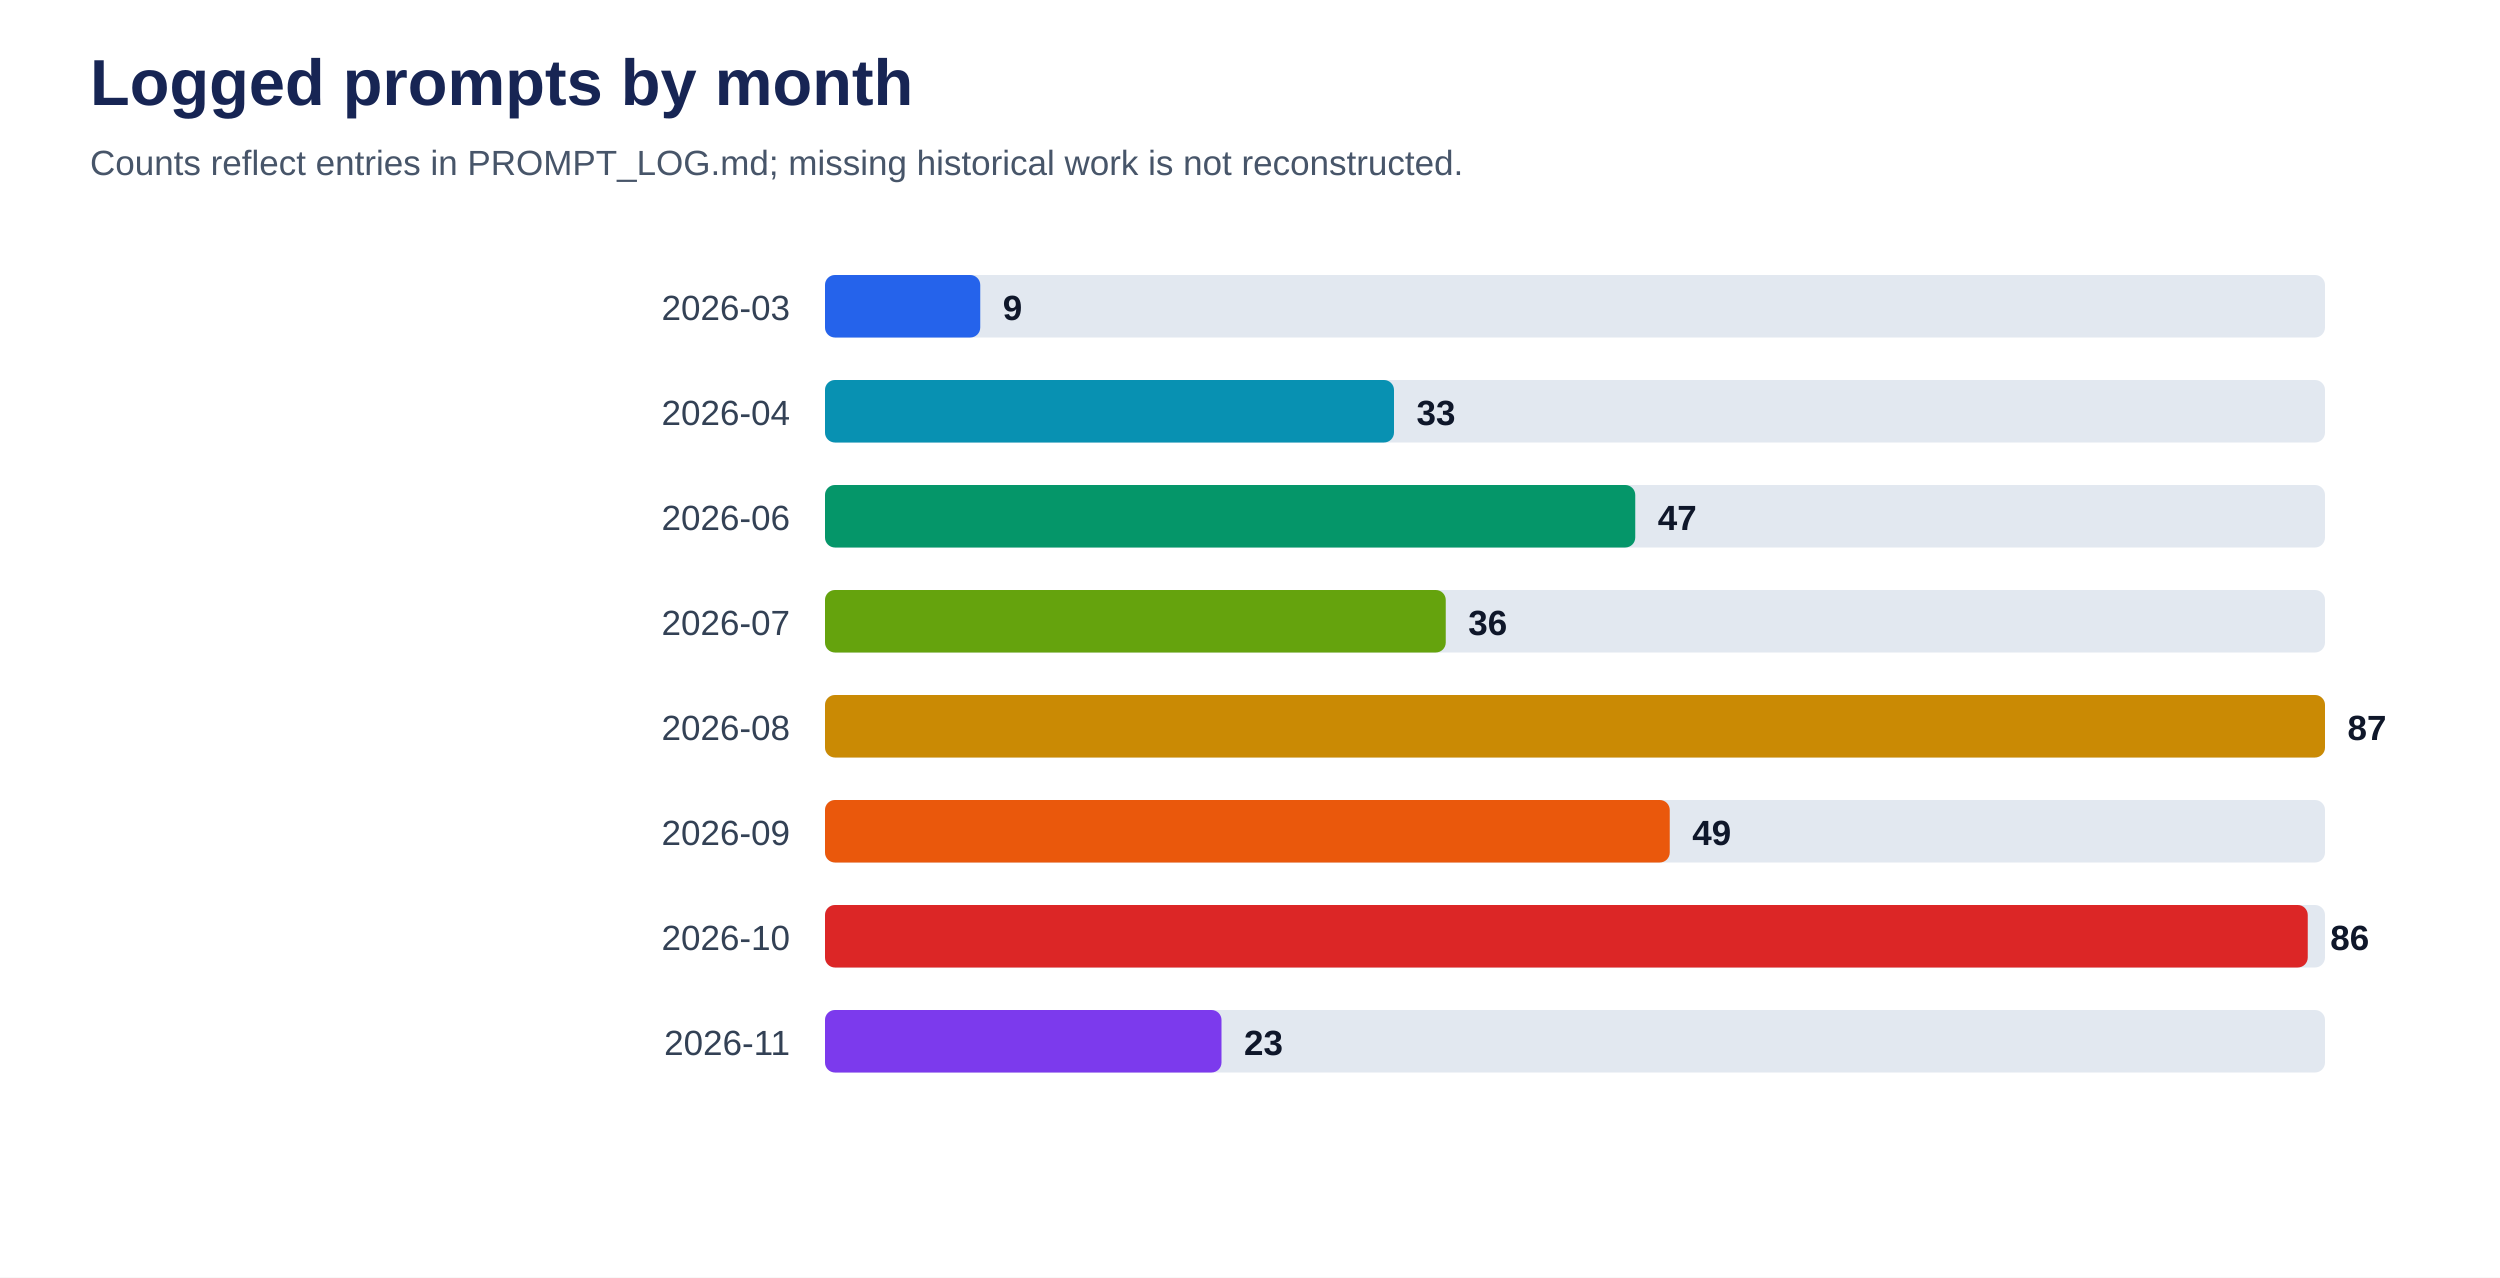
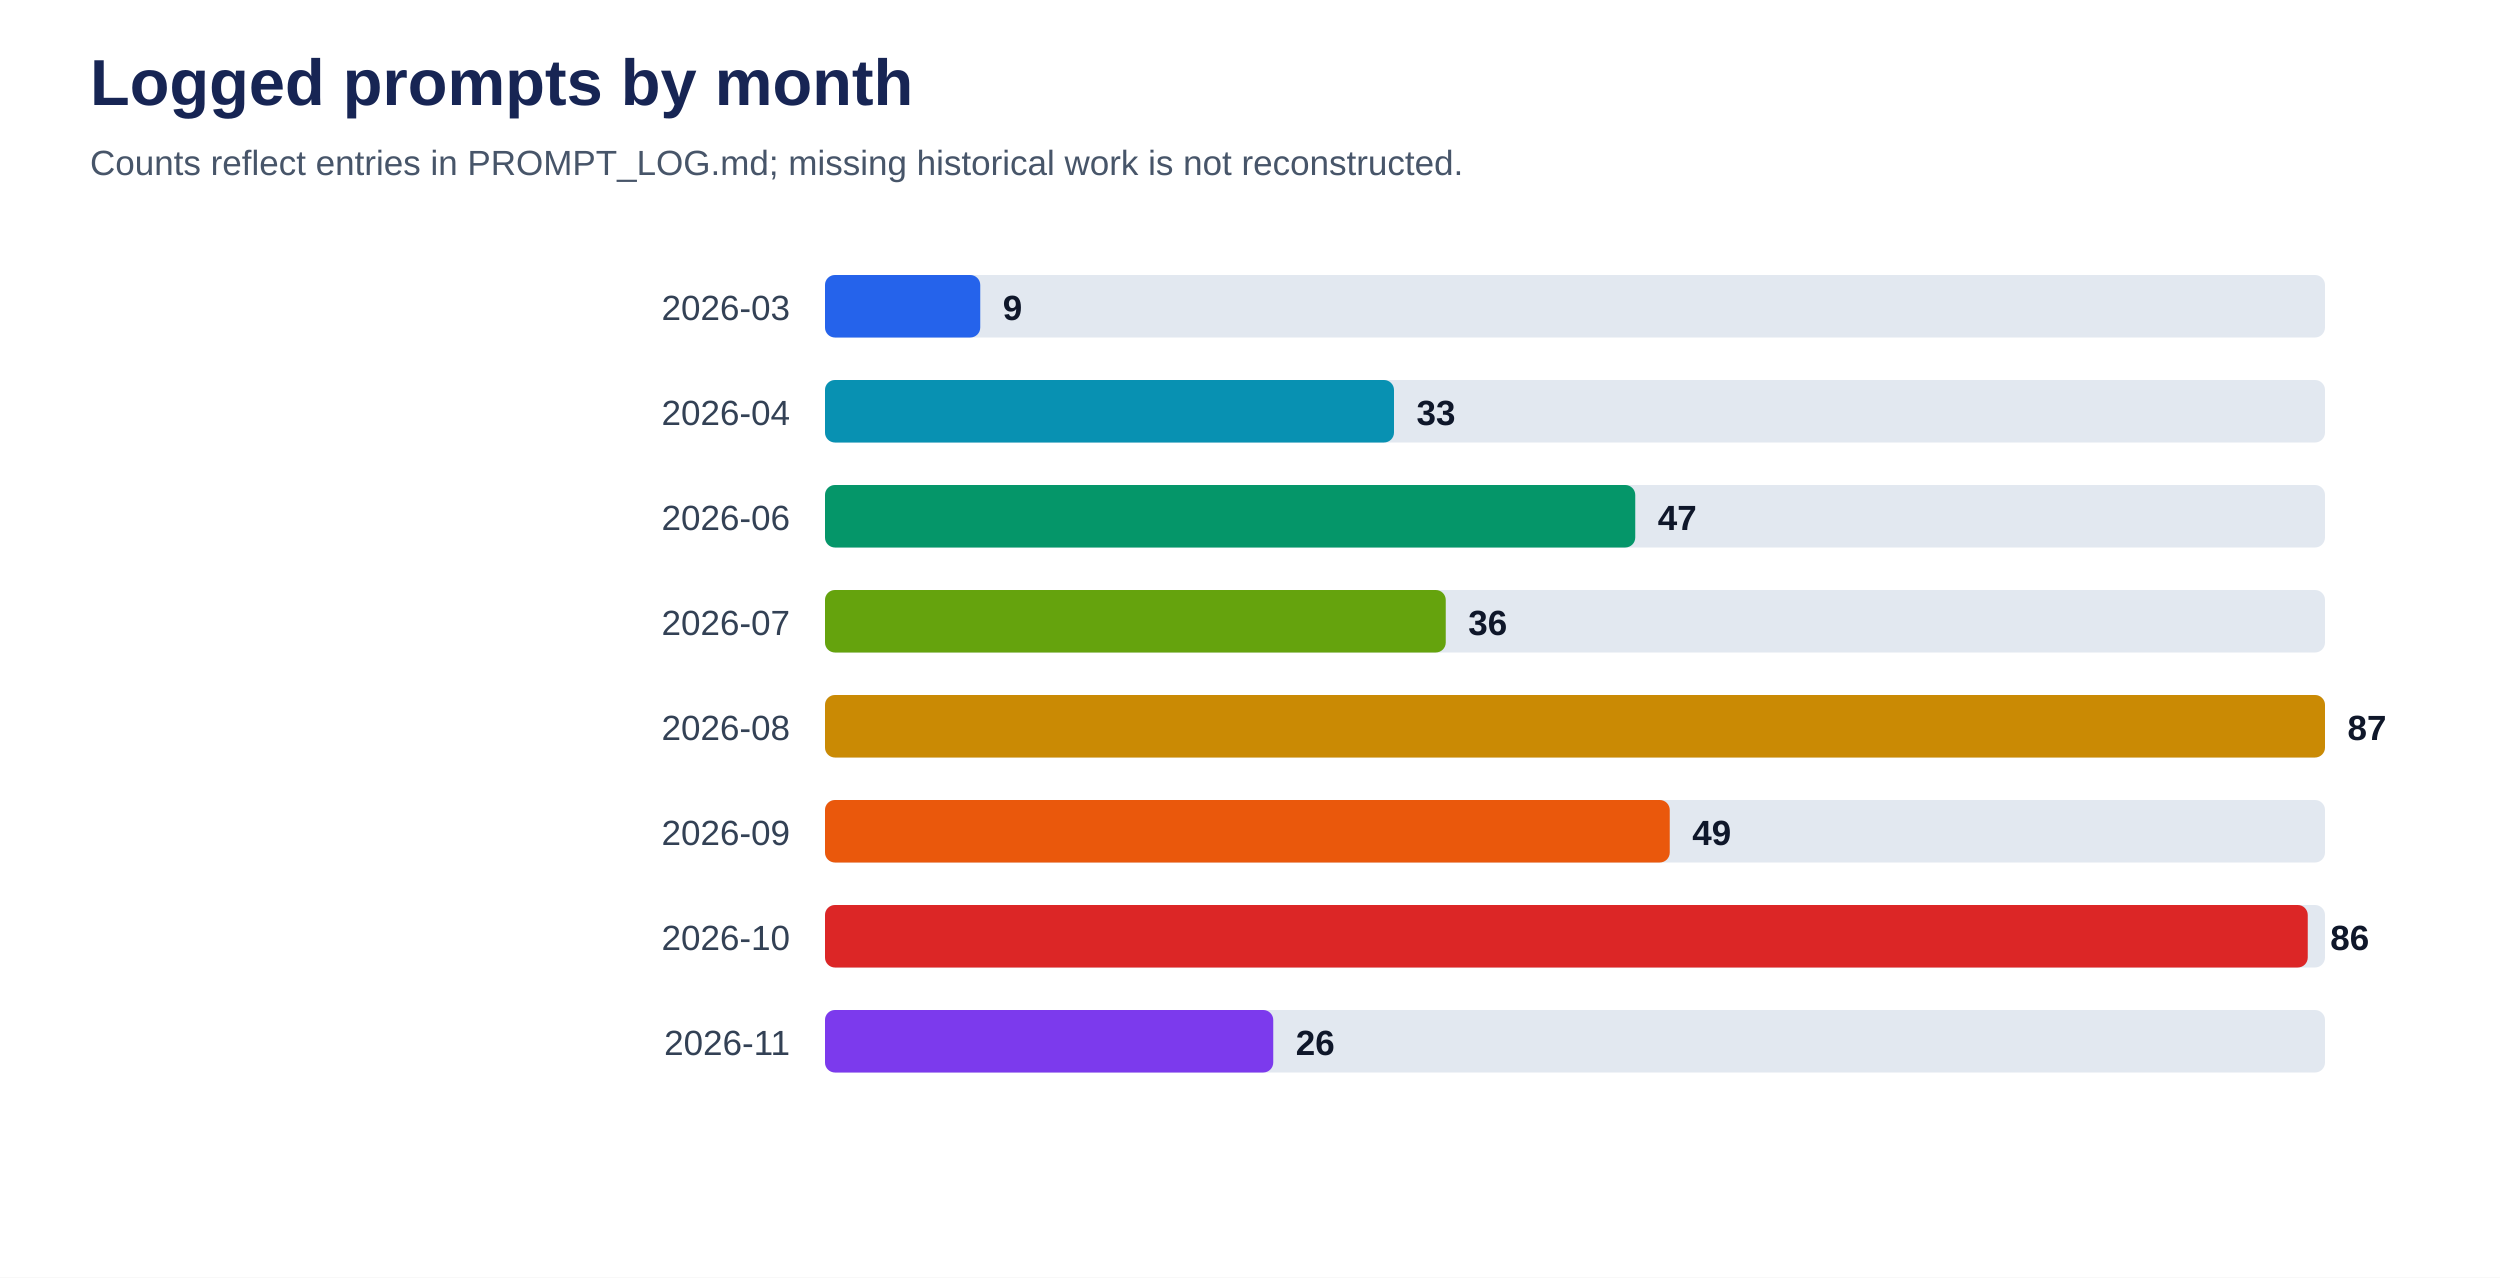
<svg xmlns="http://www.w3.org/2000/svg" viewBox="0 0 1000 511" role="img" aria-labelledby="title desc">
  <rect width="100%" height="100%" fill="#ffffff" />
  <text x="36" y="42" font-family="Arial, sans-serif" font-size="26" font-weight="700" fill="#172554">Logged prompts by month</text>
  <text x="36" y="70" font-family="Arial, sans-serif" font-size="14" fill="#475569">Counts reflect entries in PROMPT_LOG.md; missing historical work is not reconstructed.</text>
  <text x="316" y="128" text-anchor="end" font-family="Arial, sans-serif" font-size="14" fill="#334155">2026-03</text>
  <rect x="330" y="110" width="600" height="25" rx="4" fill="#e2e8f0" />
  <rect x="330" y="110" width="62.1" height="25" rx="4" fill="#2563eb" />
  <text x="401.1" y="128" font-family="Arial, sans-serif" font-size="14" font-weight="700" fill="#0f172a">9</text>
  <text x="316" y="170" text-anchor="end" font-family="Arial, sans-serif" font-size="14" fill="#334155">2026-04</text>
  <rect x="330" y="152" width="600" height="25" rx="4" fill="#e2e8f0" />
  <rect x="330" y="152" width="227.6" height="25" rx="4" fill="#0891b2" />
  <text x="566.6" y="170" font-family="Arial, sans-serif" font-size="14" font-weight="700" fill="#0f172a">33</text>
  <text x="316" y="212" text-anchor="end" font-family="Arial, sans-serif" font-size="14" fill="#334155">2026-06</text>
  <rect x="330" y="194" width="600" height="25" rx="4" fill="#e2e8f0" />
  <rect x="330" y="194" width="324.1" height="25" rx="4" fill="#059669" />
  <text x="663.1" y="212" font-family="Arial, sans-serif" font-size="14" font-weight="700" fill="#0f172a">47</text>
  <text x="316" y="254" text-anchor="end" font-family="Arial, sans-serif" font-size="14" fill="#334155">2026-07</text>
  <rect x="330" y="236" width="600" height="25" rx="4" fill="#e2e8f0" />
  <rect x="330" y="236" width="248.3" height="25" rx="4" fill="#65a30d" />
  <text x="587.3" y="254" font-family="Arial, sans-serif" font-size="14" font-weight="700" fill="#0f172a">36</text>
  <text x="316" y="296" text-anchor="end" font-family="Arial, sans-serif" font-size="14" fill="#334155">2026-08</text>
  <rect x="330" y="278" width="600" height="25" rx="4" fill="#e2e8f0" />
  <rect x="330" y="278" width="600.0" height="25" rx="4" fill="#ca8a04" />
  <text x="939.0" y="296" font-family="Arial, sans-serif" font-size="14" font-weight="700" fill="#0f172a">87</text>
  <text x="316" y="338" text-anchor="end" font-family="Arial, sans-serif" font-size="14" fill="#334155">2026-09</text>
  <rect x="330" y="320" width="600" height="25" rx="4" fill="#e2e8f0" />
  <rect x="330" y="320" width="337.9" height="25" rx="4" fill="#ea580c" />
  <text x="676.9" y="338" font-family="Arial, sans-serif" font-size="14" font-weight="700" fill="#0f172a">49</text>
  <text x="316" y="380" text-anchor="end" font-family="Arial, sans-serif" font-size="14" fill="#334155">2026-10</text>
  <rect x="330" y="362" width="600" height="25" rx="4" fill="#e2e8f0" />
  <rect x="330" y="362" width="593.1" height="25" rx="4" fill="#dc2626" />
  <text x="932.1" y="380" font-family="Arial, sans-serif" font-size="14" font-weight="700" fill="#0f172a">86</text>
  <text x="316" y="422" text-anchor="end" font-family="Arial, sans-serif" font-size="14" fill="#334155">2026-11</text>
  <rect x="330" y="404" width="600" height="25" rx="4" fill="#e2e8f0" />
-   <rect x="330" y="404" width="158.6" height="25" rx="4" fill="#7c3aed" />
-   <text x="497.6" y="422" font-family="Arial, sans-serif" font-size="14" font-weight="700" fill="#0f172a">23</text>
+   <rect x="330" y="404" width="179.3" height="25" rx="4" fill="#7c3aed" />
+   <text x="518.3" y="422" font-family="Arial, sans-serif" font-size="14" font-weight="700" fill="#0f172a">26</text>
</svg>
